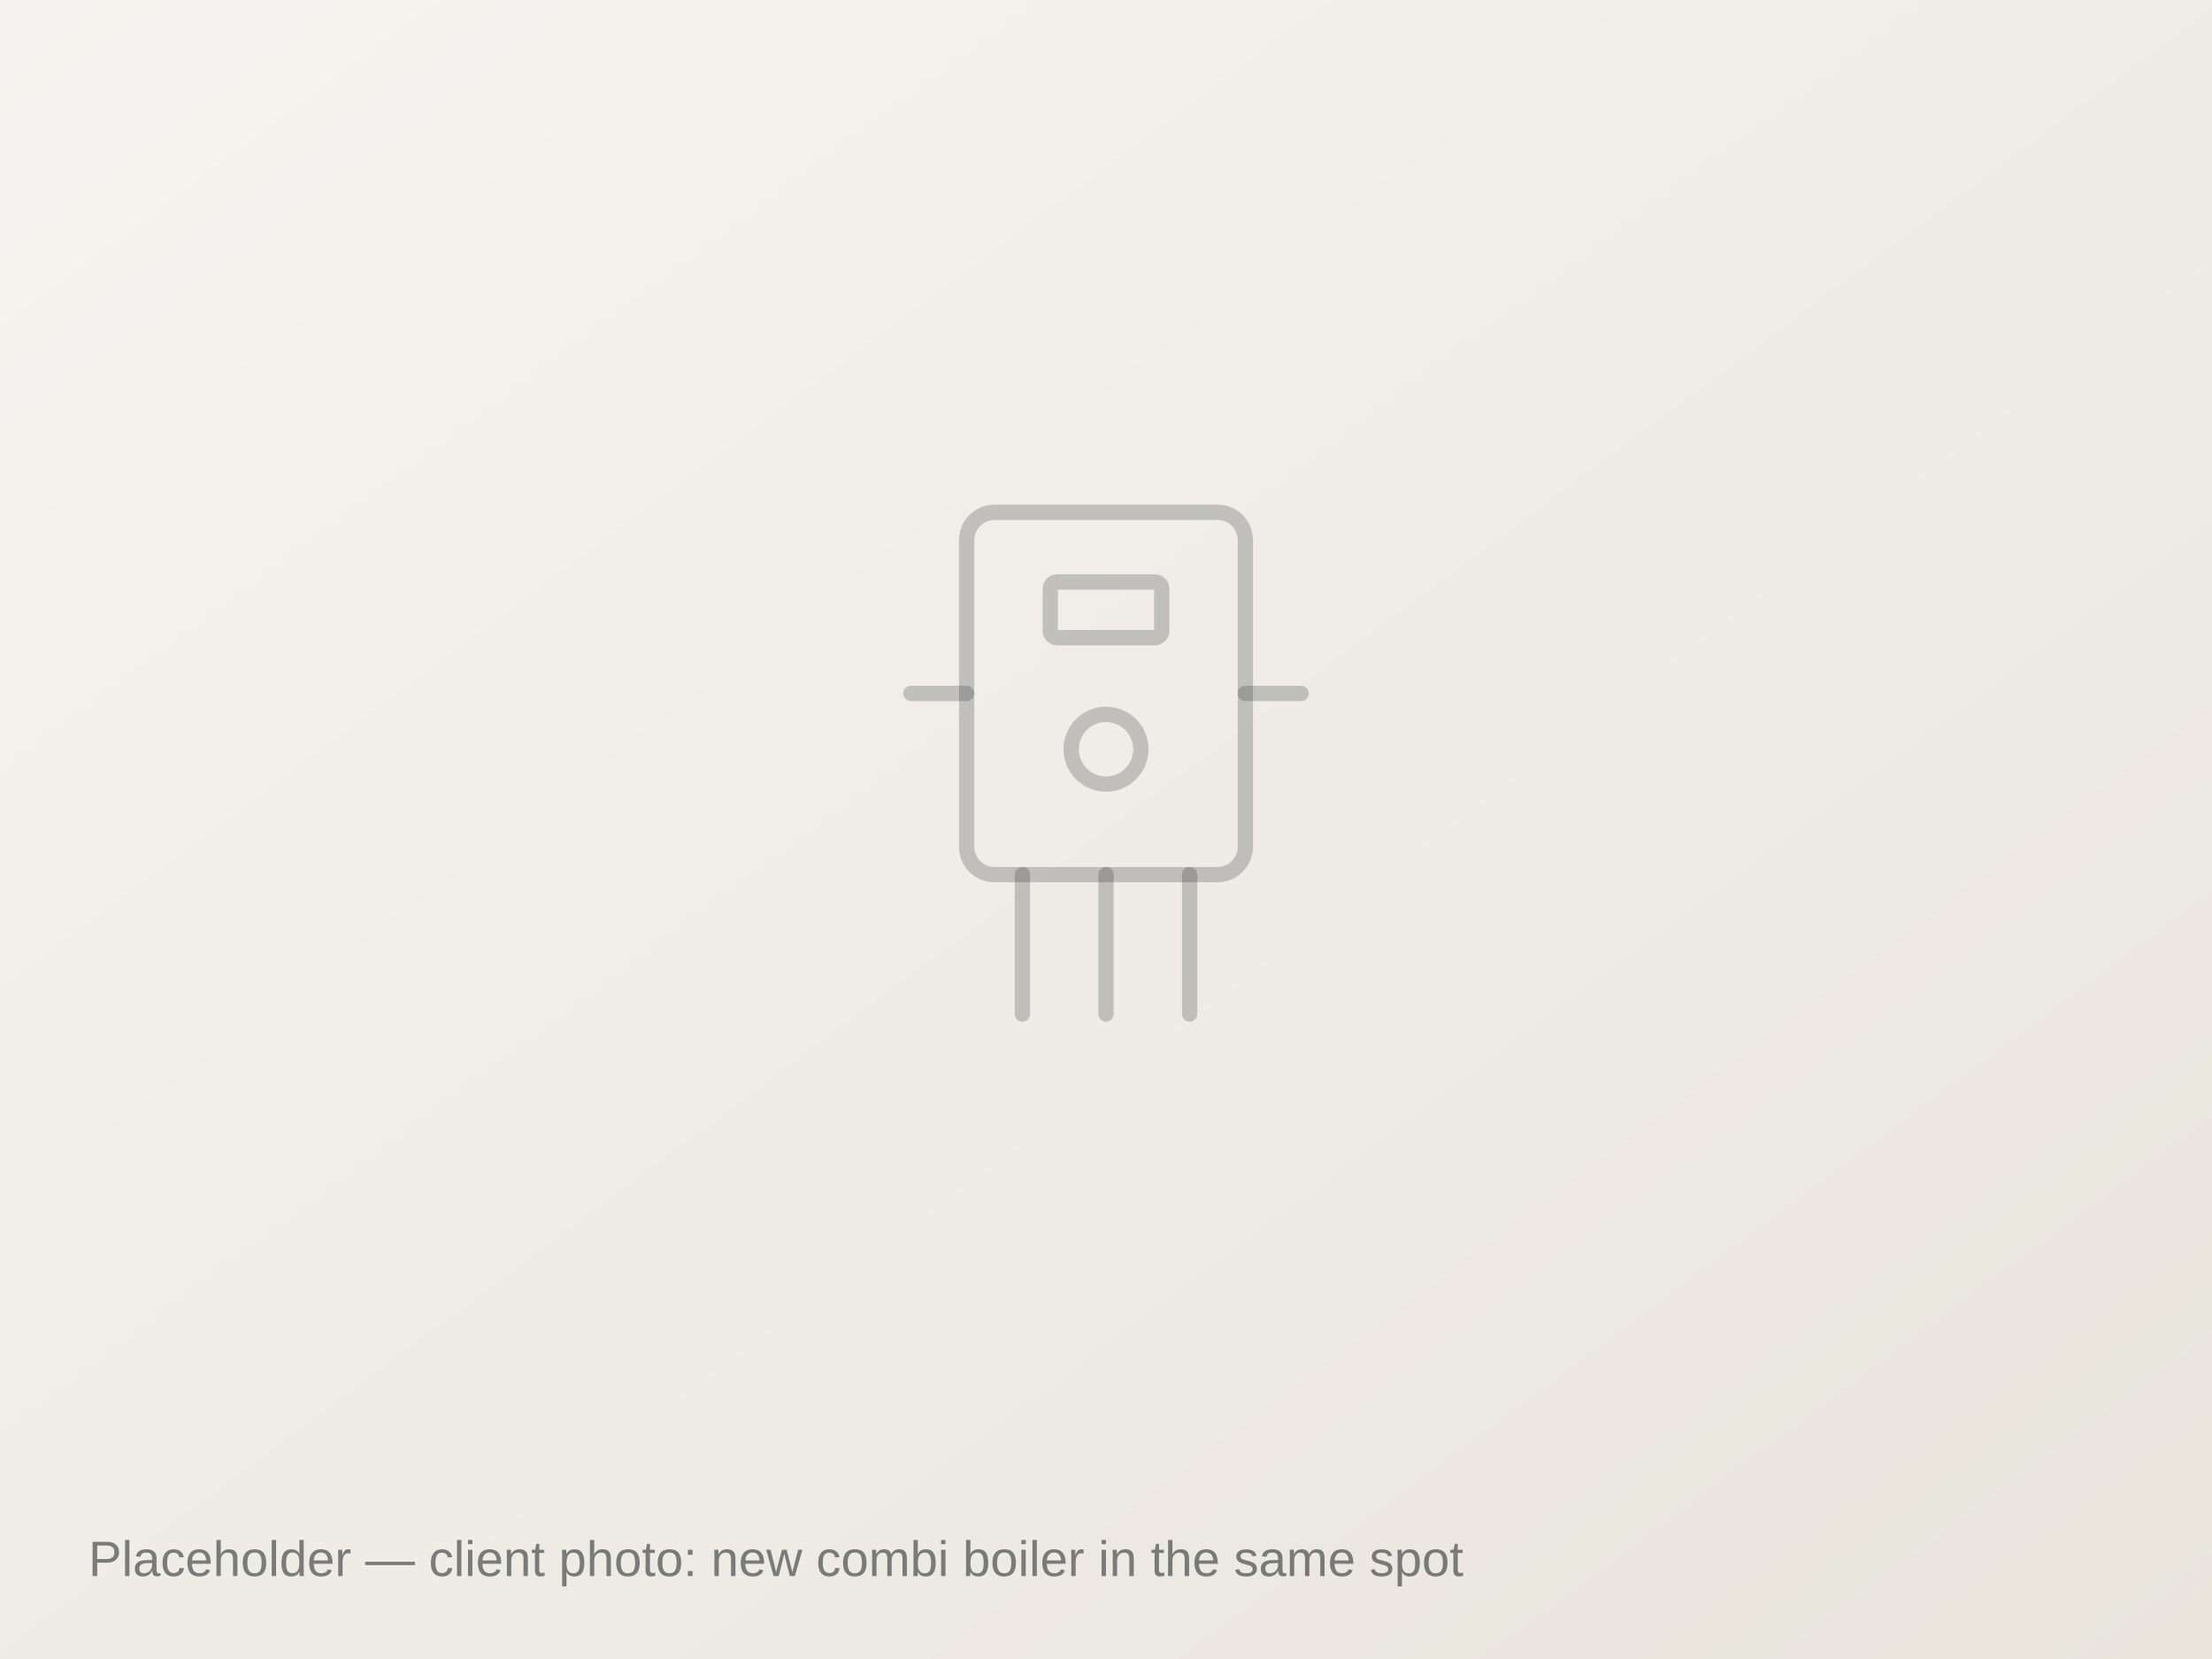
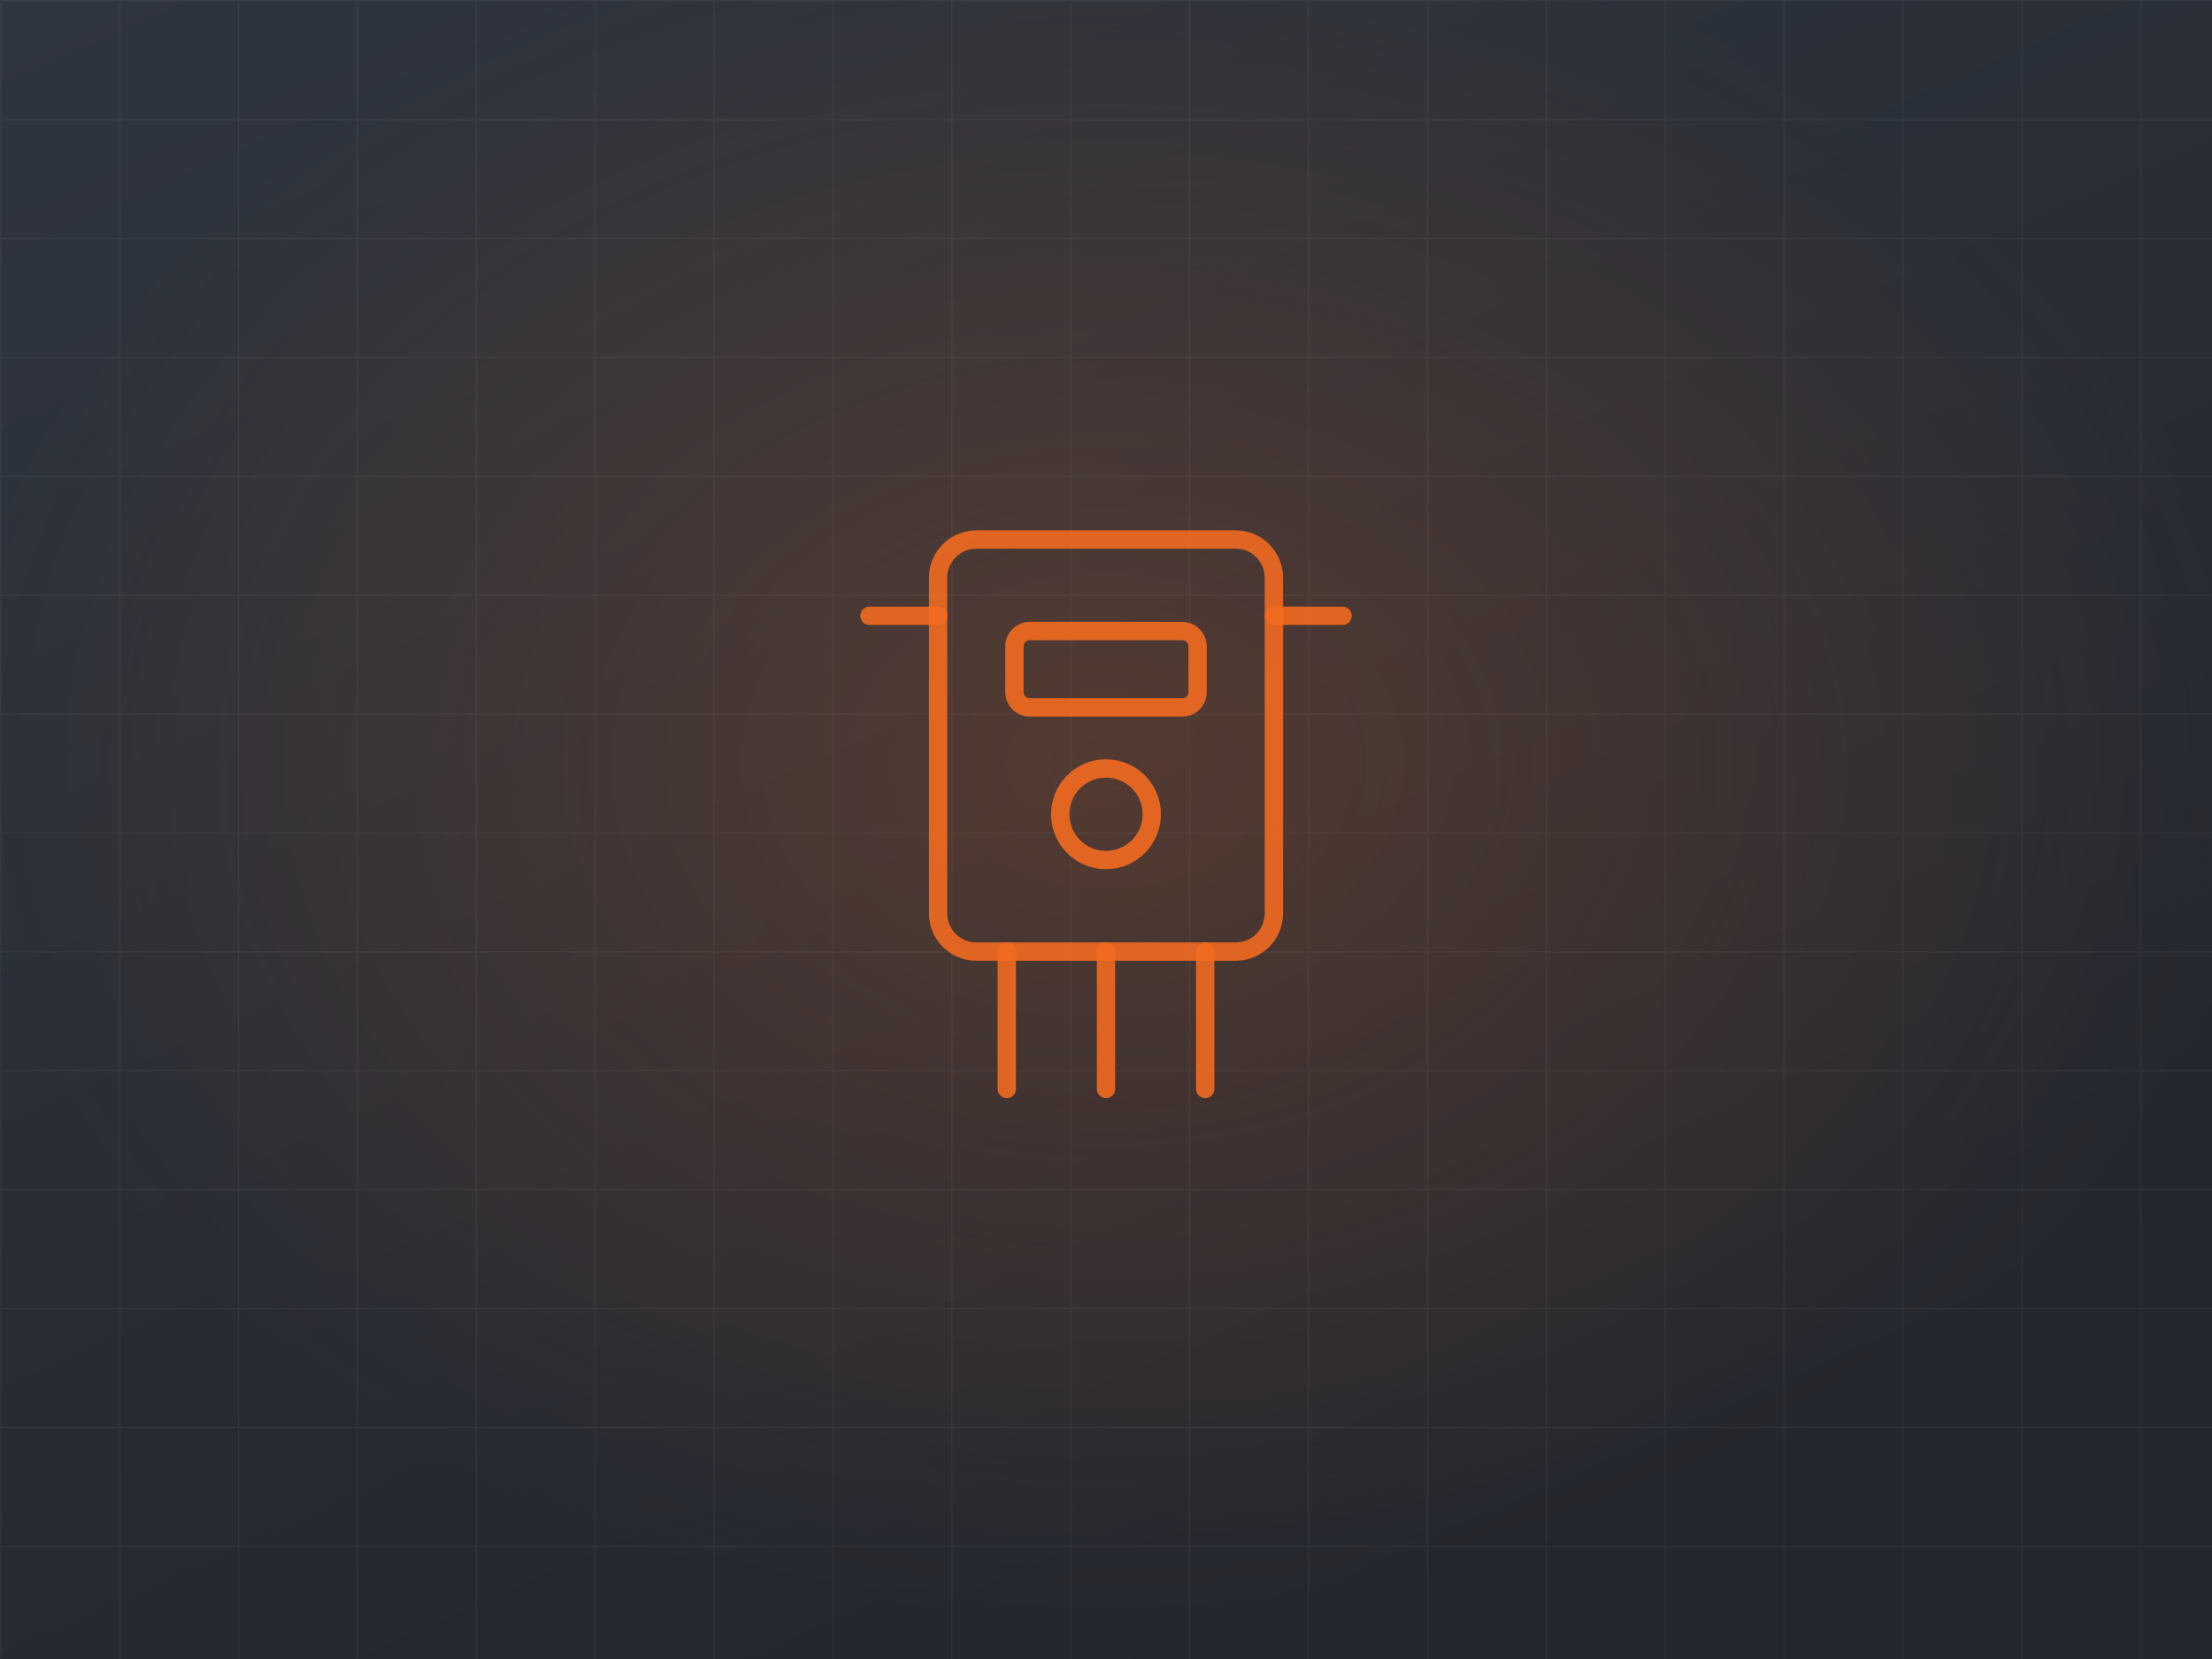
- <svg xmlns="http://www.w3.org/2000/svg" width="800" height="600" viewBox="0 0 800 600" role="img" aria-label="new combi boiler in the same spot">
+ <svg xmlns="http://www.w3.org/2000/svg" width="800" height="600" viewBox="0 0 800 600" role="presentation">
  <defs>
-     <linearGradient id="g" x1="0" y1="0" x2="1" y2="1">
-       <stop offset="0" stop-color="#f6f4f0" />
-       <stop offset="1" stop-color="#e9e5dd" />
+     <linearGradient id="bg" x1="0" y1="0" x2="0.6" y2="1">
+       <stop offset="0" stop-color="#2f353f" />
+       <stop offset="1" stop-color="#22262e" />
    </linearGradient>
+     <radialGradient id="glow" cx="50%" cy="46%" r="52%">
+       <stop offset="0" stop-color="#f26b21" stop-opacity="0.22" />
+       <stop offset="1" stop-color="#f26b21" stop-opacity="0" />
+     </radialGradient>
+     <pattern id="grid" width="43" height="43" patternUnits="userSpaceOnUse">
+       <path d="M43 0H0V43" fill="none" stroke="#ffffff" stroke-opacity="0.045" stroke-width="1" />
+     </pattern>
  </defs>
-   <rect width="800" height="600" fill="url(#g)" />
-   <g transform="translate(274 150) scale(2.52)" fill="none" stroke="#1b1f24" stroke-opacity="0.22" stroke-width="2.2" stroke-linecap="round" stroke-linejoin="round">
-     <rect x="30" y="14" width="40" height="52" rx="4" />
-     <rect x="42" y="24" width="16" height="8" rx="1" />
-     <circle cx="50" cy="48" r="5" />
-     <path d="M38 66v20M50 66v20M62 66v20" />
-     <path d="M30 40h-8M70 40h8" />
+   <rect width="800" height="600" fill="url(#bg)" />
+   <rect width="800" height="600" fill="url(#grid)" />
+   <rect width="800" height="600" fill="url(#glow)" />
+   <g transform="translate(262 162) scale(2.76)" fill="none" stroke="#f26b21" stroke-opacity="0.9" stroke-width="2.4" stroke-linecap="round" stroke-linejoin="round">
+     <rect x="28" y="12" width="44" height="54" rx="5" />
+     <rect x="38" y="24" width="24" height="10" rx="2" />
+     <circle cx="50" cy="48" r="6" />
+     <path d="M37 66v18M50 66v18M63 66v18" />
+     <path d="M28 22h-9M72 22h9" />
  </g>
-   <text x="32" y="570" font-family="Archivo, Arial, sans-serif" font-size="18" fill="#1b1f24" fill-opacity="0.55">Placeholder — client photo: new combi boiler in the same spot</text>
</svg>
